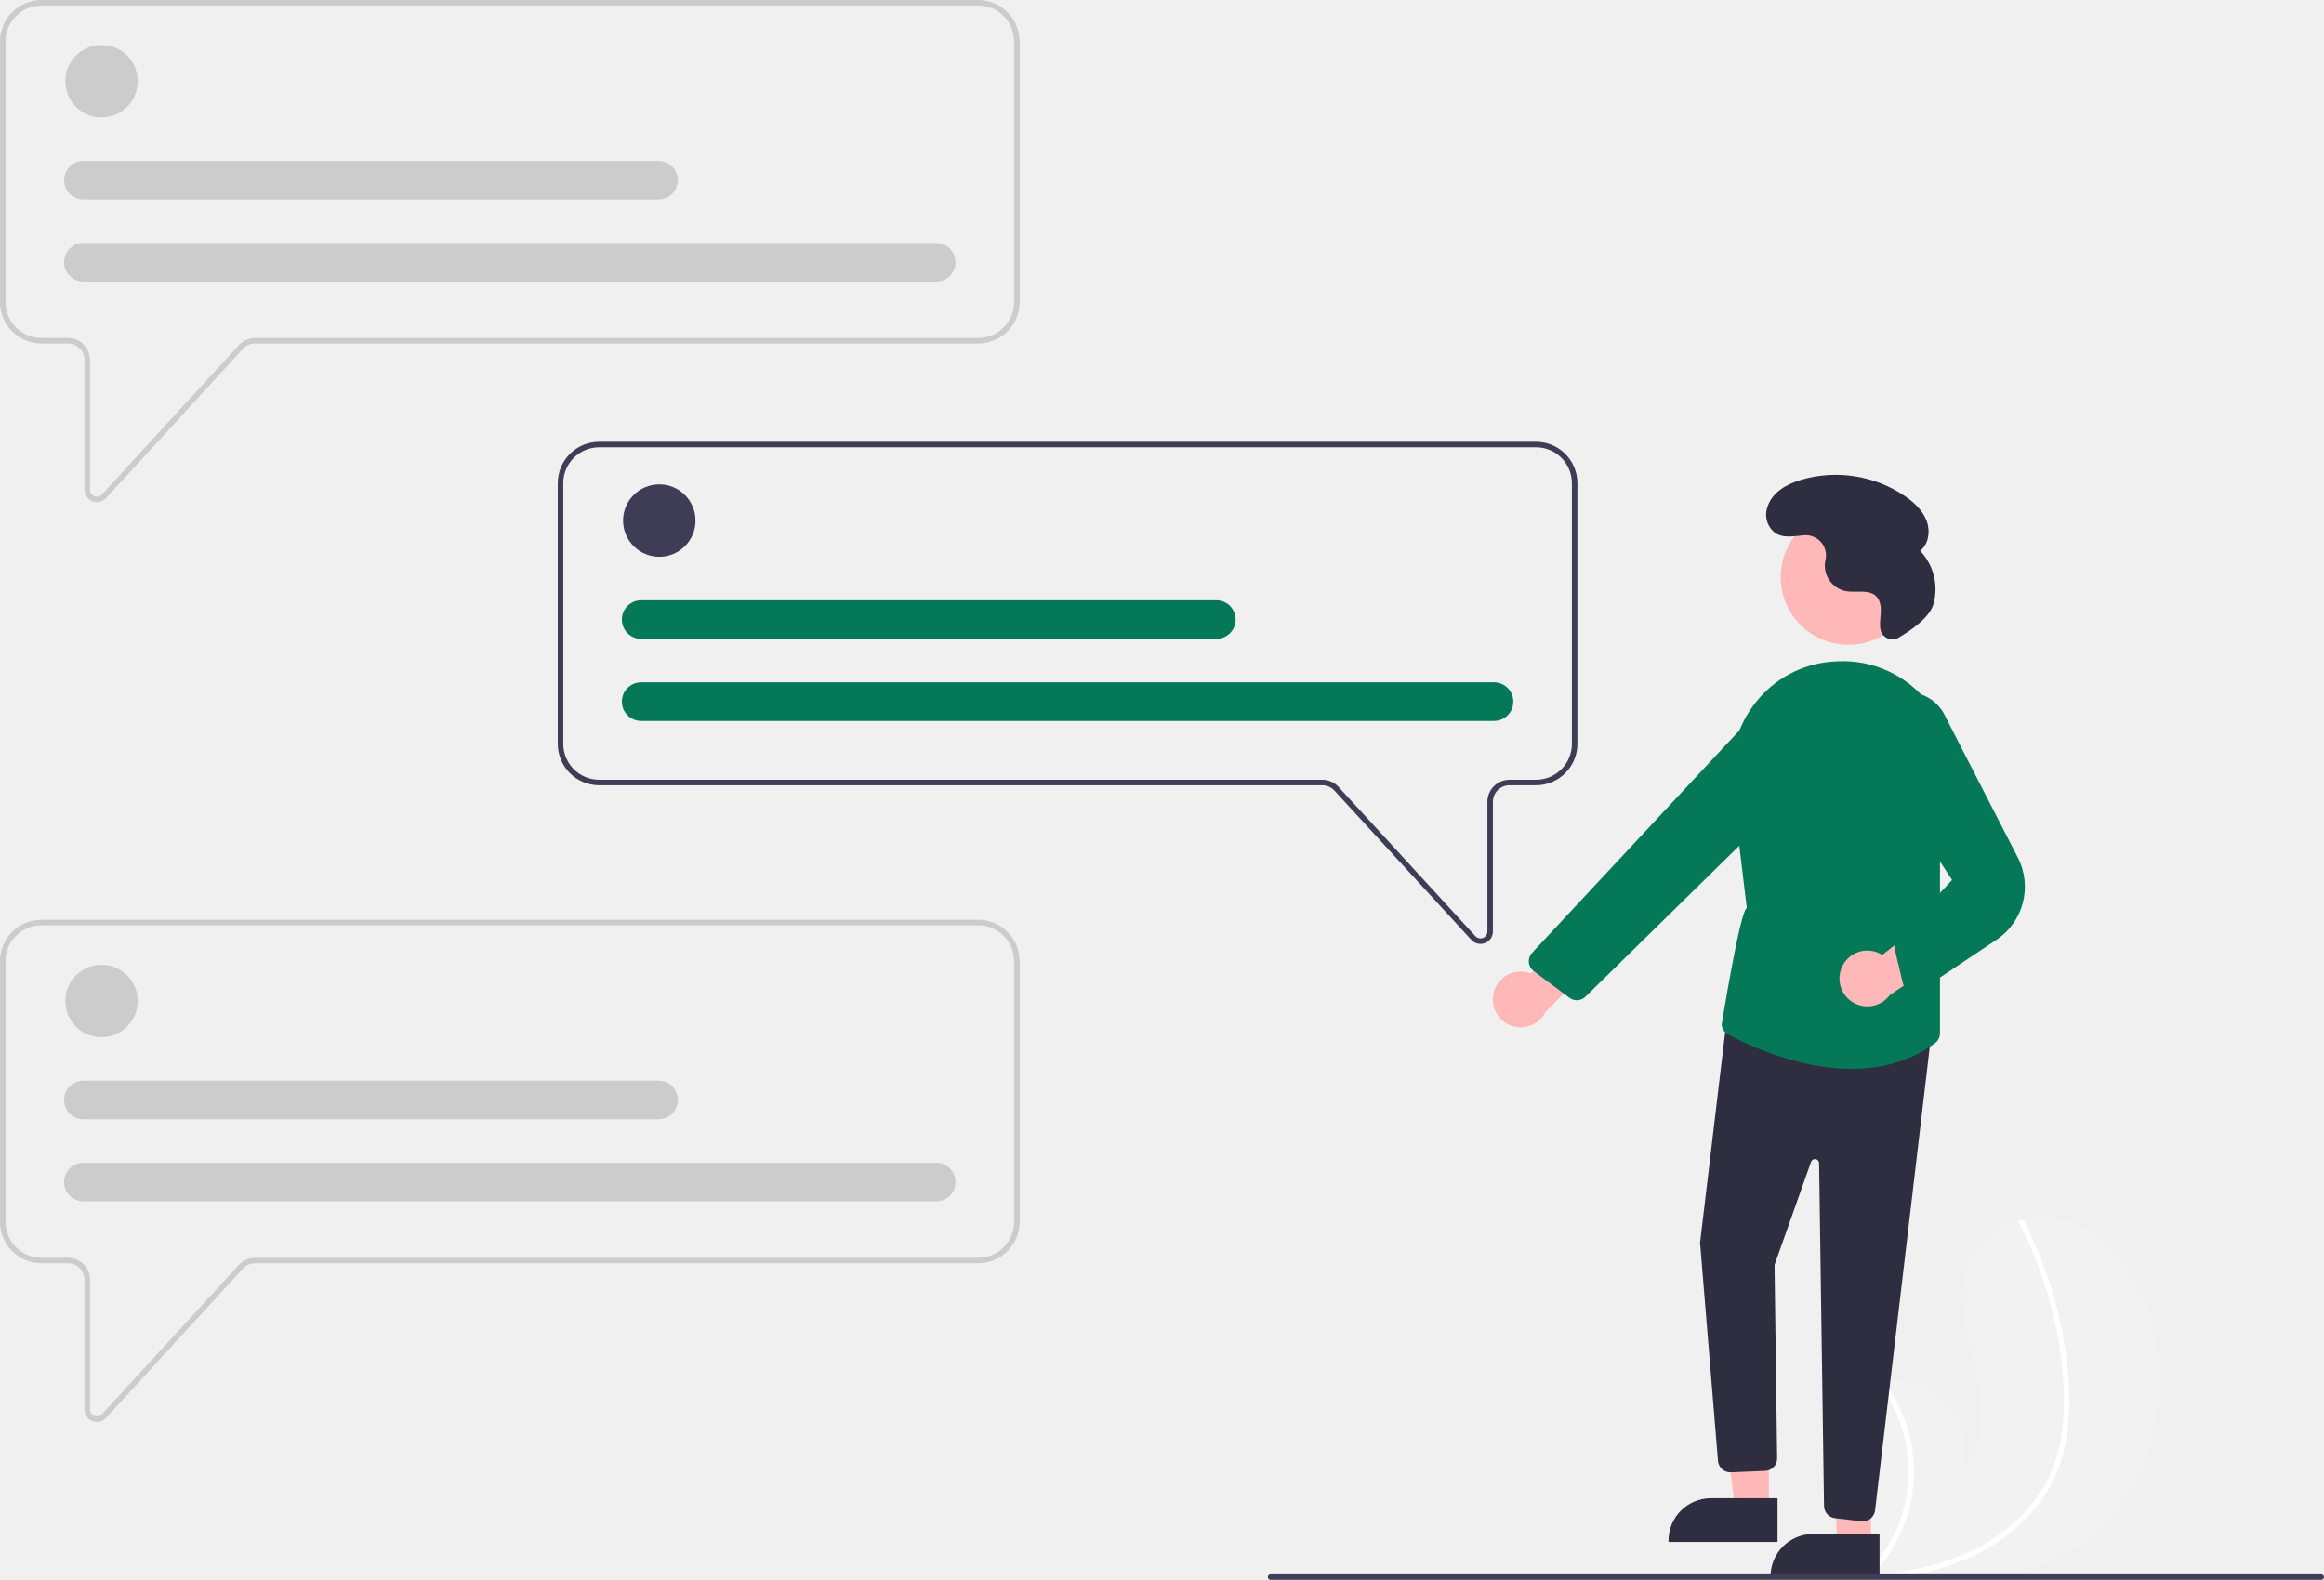
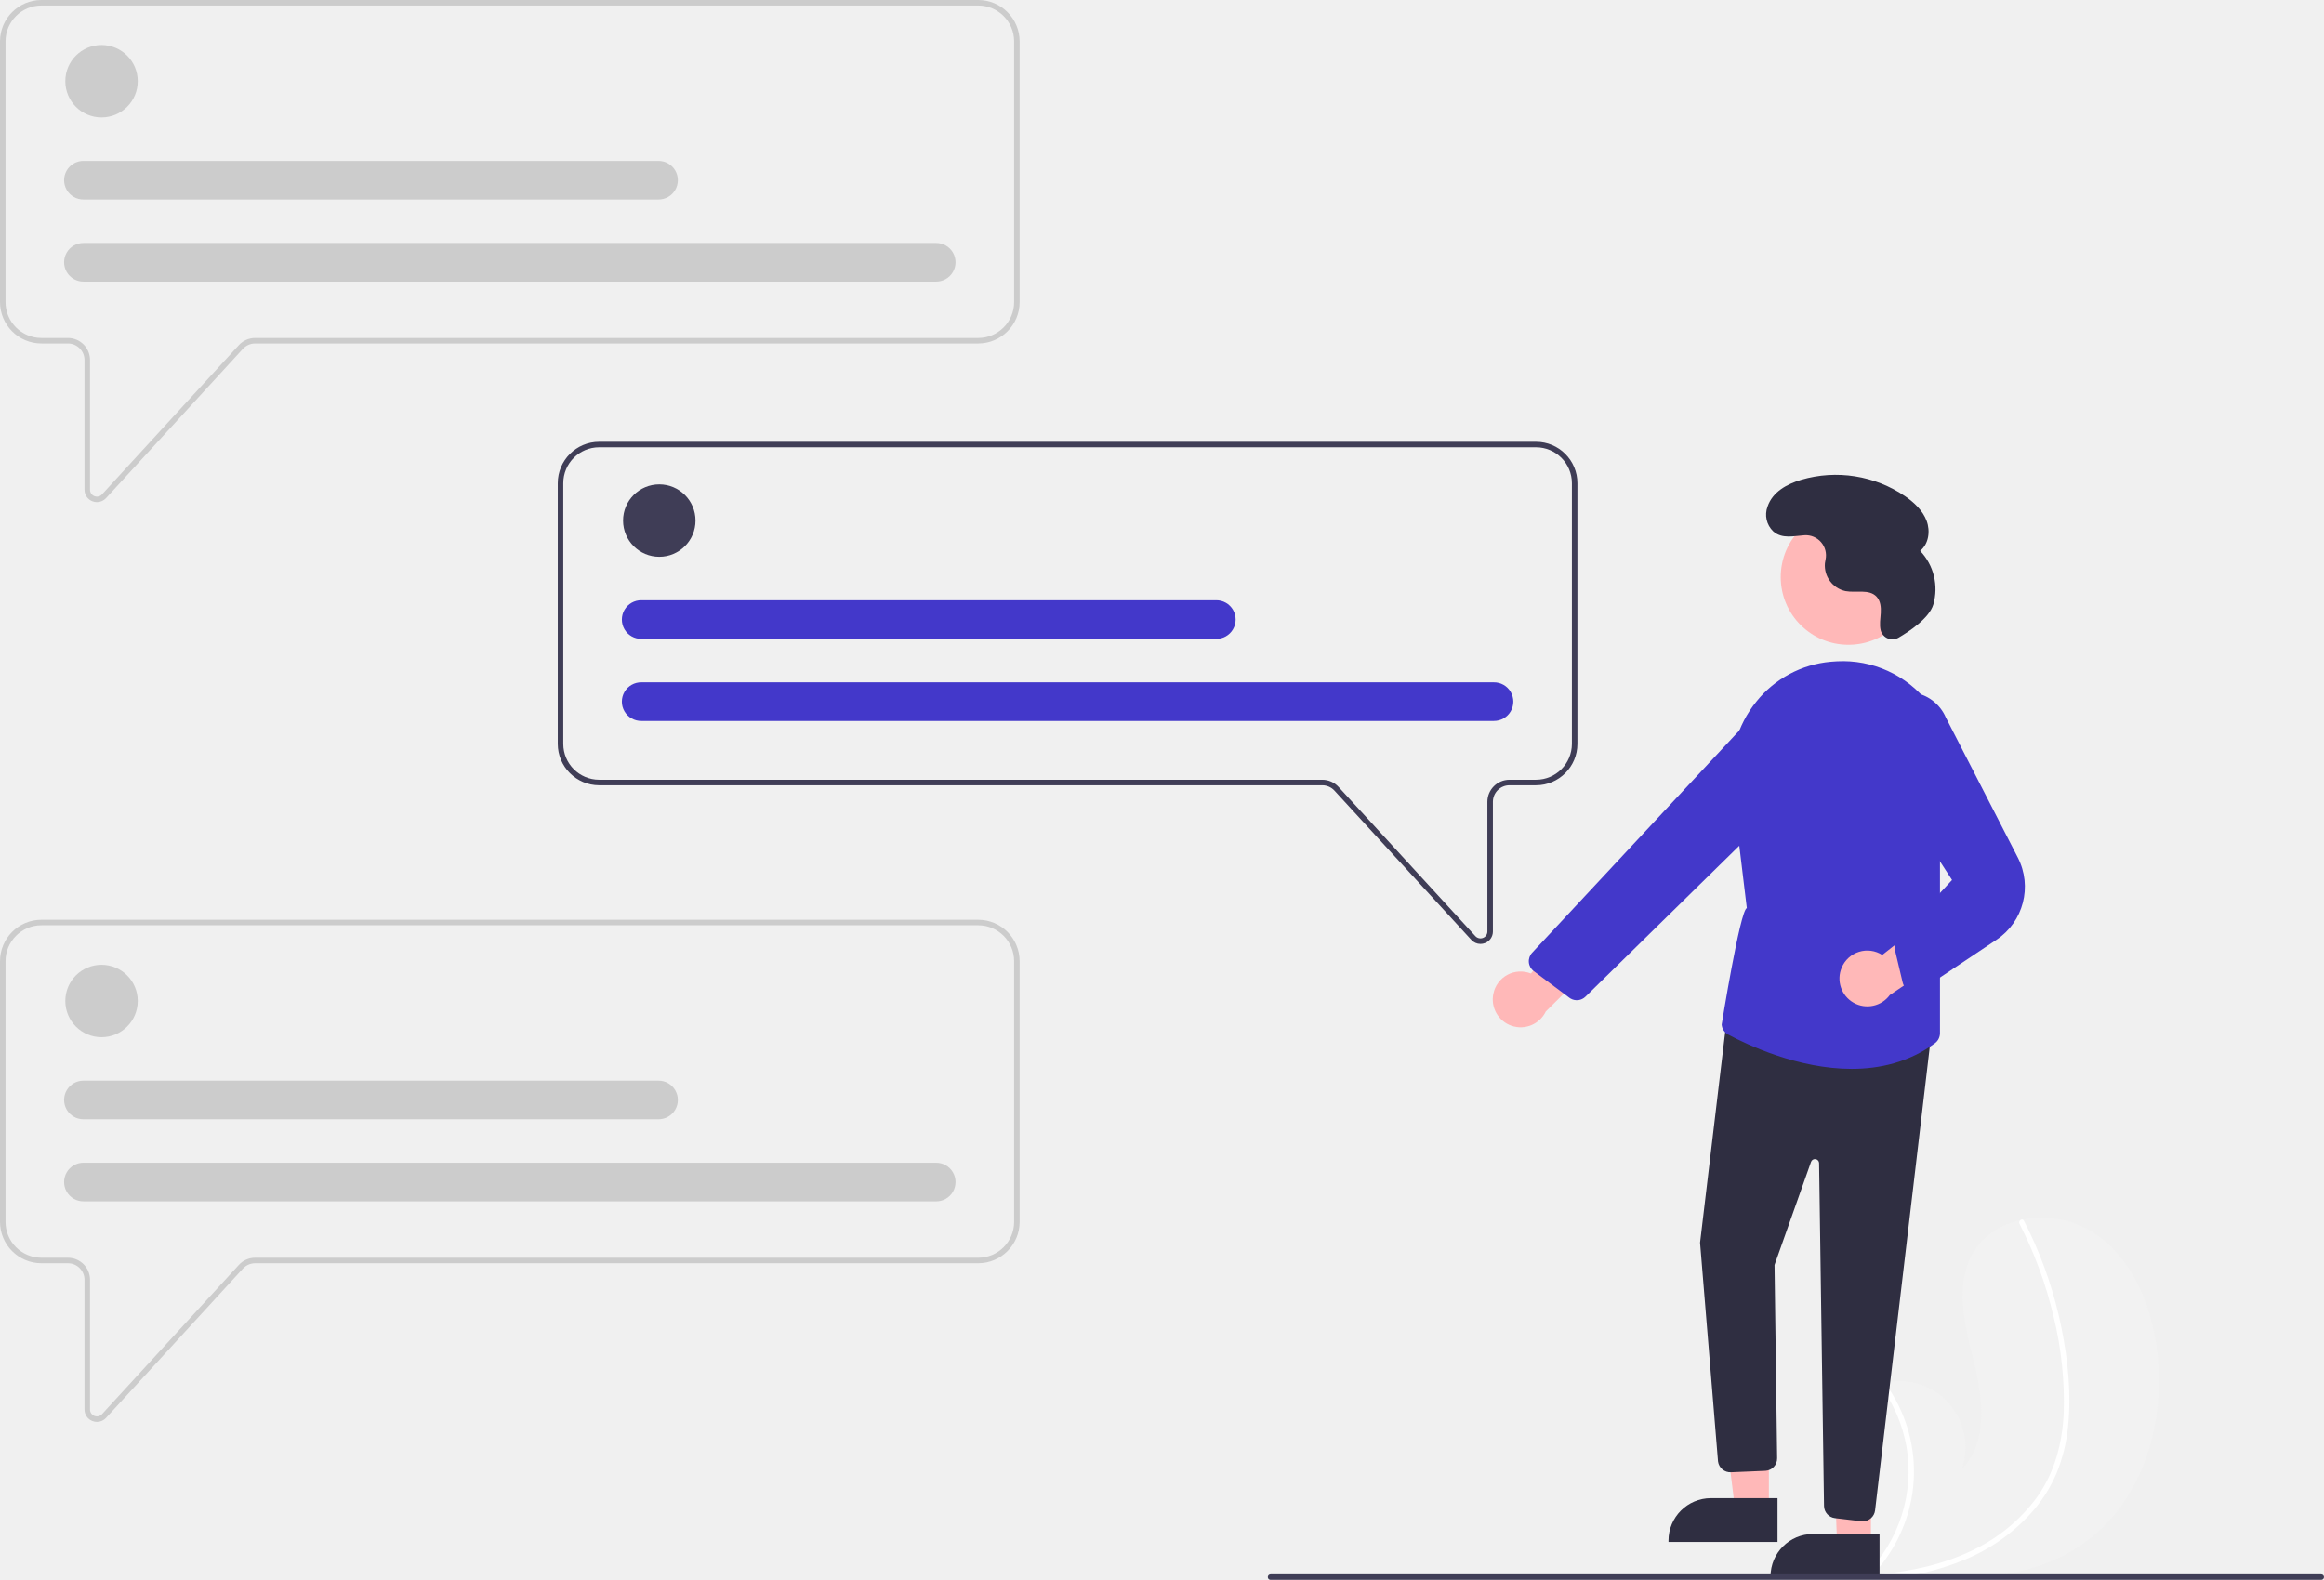
<svg xmlns="http://www.w3.org/2000/svg" id="b45f63df-5168-4845-a290-6bef6f58d6c3" data-name="Layer 1" width="842.73" height="573" viewBox="0 0 842.73 573">
  <path d="M934.654,722.905c-18.901,13.616-43.394,14.3-67.07,12.627-3.306-.233-6.589-.507-9.841-.802-.02-.005-.045-.003-.065-.008-.156-.015-.313-.03-.462-.039-.671-.063-1.343-.126-2.008-.189l.157.3.493.93c-.177-.311-.354-.616-.531-.927-.052-.093-.111-.186-.162-.28-6.133-10.673-12.217-21.738-13.768-33.926-1.604-12.65,2.904-26.974,14.037-33.192a22.467,22.467,0,0,1,4.61-1.931c.666-.202,1.341-.366,2.023-.512A24.081,24.081,0,0,1,890.07,696.26c9.439-9.679,7.678-25.381,4.422-38.504-3.262-13.123-7.212-27.725-.576-39.512,3.689-6.561,10.175-10.631,17.454-12.271.223-.048.446-.096.67-.138a35.144,35.144,0,0,1,25.249,4.424c13.919,8.771,21.068,25.401,23.388,41.692C964.416,678.167,956.143,707.423,934.654,722.905Z" transform="translate(-178.635 -163.5)" fill="#f2f2f2" />
  <path d="M928.552,680.882a59.742,59.742,0,0,1-4.123,16.835,51.875,51.875,0,0,1-8.054,13.156,66.465,66.465,0,0,1-25.531,18.409,95.659,95.659,0,0,1-23.26,6.25c-3.306-.233-6.589-.507-9.841-.802-.02-.005-.045-.003-.065-.008-.156-.015-.313-.03-.462-.039-.671-.063-1.343-.126-2.008-.189l.157.3.493.93c-.177-.311-.354-.616-.531-.927-.052-.093-.111-.186-.162-.28a52.878,52.878,0,0,0,14.82-46.256,53.331,53.331,0,0,0-9.94-22.792c.666-.202,1.341-.366,2.023-.512a55.293,55.293,0,0,1,5.044,8.354,54.18,54.18,0,0,1,4.674,33.706,55.393,55.393,0,0,1-14.034,27.629c.631-.044,1.269-.096,1.893-.153,11.818-1.001,23.613-3.542,34.332-8.746A61.833,61.833,0,0,0,917.138,706.74c6.492-8.953,9.353-19.723,9.844-30.669a129.429,129.429,0,0,0-3.674-35.039,147.068,147.068,0,0,0-12.358-33.663,1.057,1.057,0,0,1,.42-1.396.899.899,0,0,1,.67-.138.783.783,0,0,1,.517.443c.676,1.319,1.339,2.638,1.977,3.973a148.738,148.738,0,0,1,11.644,34.924C928.527,656.827,929.781,669.016,928.552,680.882Z" transform="translate(-178.635 -163.5)" fill="#fff" />
  <path d="M213.795,345.626a4.535,4.535,0,0,1-1.645-.311,4.475,4.475,0,0,1-2.87-4.196v-47.033a6.012,6.012,0,0,0-6.005-6.005h-9.631A15.026,15.026,0,0,1,178.635,273.072v-94.562A15.026,15.026,0,0,1,193.644,163.5H533.37a15.026,15.026,0,0,1,15.009,15.009v94.562a15.026,15.026,0,0,1-15.009,15.009H271.15a6.021,6.021,0,0,0-4.427,1.947l-49.622,54.133A4.476,4.476,0,0,1,213.795,345.626ZM193.644,165.5A13.024,13.024,0,0,0,180.635,178.509v94.562a13.024,13.024,0,0,0,13.009,13.009h9.631a8.014,8.014,0,0,1,8.005,8.005v47.033a2.503,2.503,0,0,0,4.347,1.691l49.622-54.133a8.026,8.026,0,0,1,5.901-2.596H533.37a13.024,13.024,0,0,0,13.009-13.009v-94.562A13.024,13.024,0,0,0,533.37,165.5Z" transform="translate(-178.635 -163.5)" fill="#ccc" />
  <circle cx="36.816" cy="29.456" r="13.134" fill="#ccc" />
  <path d="M518.047,265.63H208.967a7.005,7.005,0,1,1,0-14.009H518.047a7.005,7.005,0,1,1,0,14.009Z" transform="translate(-178.635 -163.5)" fill="#ccc" />
  <path d="M417.355,235.86H208.967a7.005,7.005,0,1,1,0-14.009H417.355a7.005,7.005,0,1,1,0,14.009Z" transform="translate(-178.635 -163.5)" fill="#ccc" />
  <path d="M213.795,679.222a4.535,4.535,0,0,1-1.645-.311,4.475,4.475,0,0,1-2.87-4.196v-47.033a6.012,6.012,0,0,0-6.005-6.005h-9.631A15.026,15.026,0,0,1,178.635,606.668v-94.562a15.026,15.026,0,0,1,15.009-15.009H533.37a15.026,15.026,0,0,1,15.009,15.009V606.668a15.026,15.026,0,0,1-15.009,15.009H271.15a6.021,6.021,0,0,0-4.427,1.947l-49.622,54.133A4.476,4.476,0,0,1,213.795,679.222Zm-20.151-180.126A13.024,13.024,0,0,0,180.635,512.105V606.668a13.024,13.024,0,0,0,13.009,13.009h9.631a8.014,8.014,0,0,1,8.005,8.005v47.033a2.503,2.503,0,0,0,4.347,1.691l49.622-54.133a8.026,8.026,0,0,1,5.901-2.596H533.37A13.024,13.024,0,0,0,546.379,606.668v-94.562a13.024,13.024,0,0,0-13.009-13.009Z" transform="translate(-178.635 -163.5)" fill="#ccc" />
  <path d="M715.478,505.857a4.475,4.475,0,0,1-3.307-1.464l-49.622-54.133a6.02,6.02,0,0,0-4.426-1.947H395.903a15.026,15.026,0,0,1-15.009-15.009v-94.562a15.026,15.026,0,0,1,15.009-15.009H735.629a15.026,15.026,0,0,1,15.009,15.009v94.562a15.026,15.026,0,0,1-15.009,15.009h-9.631a6.012,6.012,0,0,0-6.005,6.005v47.033a4.474,4.474,0,0,1-2.87,4.196A4.526,4.526,0,0,1,715.478,505.857Zm-319.575-180.126a13.024,13.024,0,0,0-13.009,13.009v94.562a13.024,13.024,0,0,0,13.009,13.009H658.123a8.024,8.024,0,0,1,5.9,2.596l49.622,54.133a2.503,2.503,0,0,0,4.347-1.691V454.317a8.014,8.014,0,0,1,8.005-8.005h9.631a13.024,13.024,0,0,0,13.009-13.009v-94.562a13.024,13.024,0,0,0-13.009-13.009Z" transform="translate(-178.635 -163.5)" fill="#3f3d56" />
  <circle cx="36.816" cy="363.053" r="13.134" fill="#ccc" />
  <path d="M518.047,599.226H208.967a7.005,7.005,0,1,1,0-14.009H518.047a7.005,7.005,0,1,1,0,14.009Z" transform="translate(-178.635 -163.5)" fill="#ccc" />
  <path d="M417.355,569.456H208.967a7.005,7.005,0,1,1,0-14.009H417.355a7.005,7.005,0,1,1,0,14.009Z" transform="translate(-178.635 -163.5)" fill="#ccc" />
  <circle cx="239.075" cy="188.812" r="13.134" fill="#3f3d56" />
-   <path d="M720.306,424.985H411.226a7.005,7.005,0,1,1,0-14.009H720.306a7.005,7.005,0,1,1,0,14.009Z" transform="translate(-178.635 -163.5)" fill="#047857" />
-   <path d="M619.614,395.215H411.226a7.005,7.005,0,1,1,0-14.009H619.614a7.005,7.005,0,1,1,0,14.009Z" transform="translate(-178.635 -163.5)" fill="#047857" />
+   <path d="M720.306,424.985H411.226a7.005,7.005,0,1,1,0-14.009H720.306a7.005,7.005,0,1,1,0,14.009Z" transform="translate(-178.635 -163.5)" fill="#4338ca" />
+   <path d="M619.614,395.215H411.226a7.005,7.005,0,1,1,0-14.009H619.614a7.005,7.005,0,1,1,0,14.009Z" transform="translate(-178.635 -163.5)" fill="#4338ca" />
  <path d="M720.171,523.859a10.056,10.056,0,0,1,13.594-7.277l23.459-26.956,4.983,17.889-23.041,22.856a10.11,10.11,0,0,1-18.995-6.511Z" transform="translate(-178.635 -163.5)" fill="#ffb8b8" />
  <circle cx="670.29" cy="209.301" r="24.561" fill="#ffb8b8" />
  <polygon points="641.436 547.373 629.177 547.372 623.344 500.084 641.439 500.085 641.436 547.373" fill="#ffb8b8" />
  <path d="M823.198,722.757l-39.531-.001v-.5a15.386,15.386,0,0,1,15.386-15.386h.001l24.144.001Z" transform="translate(-178.635 -163.5)" fill="#2f2e41" />
  <polygon points="678.436 560.373 666.177 560.372 664.479 514.214 678.439 513.085 678.436 560.373" fill="#ffb8b8" />
  <path d="M860.198,735.757l-39.531-.001v-.5a15.386,15.386,0,0,1,15.386-15.386h.001l24.144.001Z" transform="translate(-178.635 -163.5)" fill="#2f2e41" />
  <path d="M853.584,715.243l-9.547-1.124a4.512,4.512,0,0,1-3.974-4.404l-1.789-124.339a1.5,1.5,0,0,0-2.914-.479L822.115,622.297l.947,70.102a4.498,4.498,0,0,1-4.229,4.553l-12.464.529a4.527,4.527,0,0,1-4.744-3.925l-6.51-79.301-.004-.05,9.877-82.819,74.183,5.367L858.579,711.302a4.507,4.507,0,0,1-4.466,3.973A4.4,4.4,0,0,1,853.584,715.243Z" transform="translate(-178.635 -163.5)" fill="#2f2e41" />
-   <path d="M805.306,538.728a4.473,4.473,0,0,1-2.355-3.618s6.671-41.484,9.115-42.263l-5.349-44.363a40.909,40.909,0,0,1,8.781-30.49A39.013,39.013,0,0,1,842.53,403.511q1.121-.101,2.23-.154a39.369,39.369,0,0,1,33.134,15.082,40.12,40.12,0,0,1,7.219,36.406l-3,10.439v72.956a4.555,4.555,0,0,1-1.862,3.653c-9.341,6.855-19.897,9.279-30.156,9.279C830.686,551.173,812.34,542.493,805.306,538.728Z" transform="translate(-178.635 -163.5)" fill="#047857" />
-   <path d="M747.716,525.377,734.814,515.729a4.499,4.499,0,0,1-.597-6.672l76.863-82.474A15.053,15.053,0,0,1,830.601,424.507l0.0 0a14.978,14.978,0,0,1,1.925,22.976L753.563,524.985a4.472,4.472,0,0,1-5.362.709A4.621,4.621,0,0,1,747.716,525.377Z" transform="translate(-178.635 -163.5)" fill="#047857" />
+   <path d="M805.306,538.728a4.473,4.473,0,0,1-2.355-3.618s6.671-41.484,9.115-42.263l-5.349-44.363a40.909,40.909,0,0,1,8.781-30.49A39.013,39.013,0,0,1,842.53,403.511q1.121-.101,2.23-.154a39.369,39.369,0,0,1,33.134,15.082,40.12,40.12,0,0,1,7.219,36.406l-3,10.439v72.956a4.555,4.555,0,0,1-1.862,3.653c-9.341,6.855-19.897,9.279-30.156,9.279C830.686,551.173,812.34,542.493,805.306,538.728Z" transform="translate(-178.635 -163.5)" fill="#4338ca" />
+   <path d="M747.716,525.377,734.814,515.729a4.499,4.499,0,0,1-.597-6.672l76.863-82.474A15.053,15.053,0,0,1,830.601,424.507l0.0 0a14.978,14.978,0,0,1,1.925,22.976L753.563,524.985a4.472,4.472,0,0,1-5.362.709A4.621,4.621,0,0,1,747.716,525.377Z" transform="translate(-178.635 -163.5)" fill="#4338ca" />
  <path d="M846.465,514.457A10.056,10.056,0,0,1,861.18,509.85l28.086-22.094,1.55,18.505L863.907,524.405a10.11,10.11,0,0,1-17.442-9.948Z" transform="translate(-178.635 -163.5)" fill="#ffb8b8" />
-   <path d="M871.604,523.082a4.464,4.464,0,0,1-3.023-3.249l-2.837-11.916a4.437,4.437,0,0,1,1.65-4.612l19.089-20.645-28.079-43.296a15.248,15.248,0,0,1-.462-18.626,15.242,15.242,0,0,1,26.295,2.994l26.104,50.811a23.118,23.118,0,0,1-7.721,29.795L875.944,522.158a4.461,4.461,0,0,1-2.97,1.137A4.549,4.549,0,0,1,871.604,523.082Z" transform="translate(-178.635 -163.5)" fill="#047857" />
+   <path d="M871.604,523.082a4.464,4.464,0,0,1-3.023-3.249l-2.837-11.916a4.437,4.437,0,0,1,1.65-4.612l19.089-20.645-28.079-43.296a15.248,15.248,0,0,1-.462-18.626,15.242,15.242,0,0,1,26.295,2.994l26.104,50.811a23.118,23.118,0,0,1-7.721,29.795L875.944,522.158a4.461,4.461,0,0,1-2.97,1.137A4.549,4.549,0,0,1,871.604,523.082Z" transform="translate(-178.635 -163.5)" fill="#4338ca" />
  <path d="M867.125,394.758a4.398,4.398,0,0,1-6.493-2.565l-.015-.061c-.5-2.044-.105-4.182.024-6.282s-.089-4.405-1.527-5.941c-2.681-2.863-7.414-1.312-11.271-2.019a9.511,9.511,0,0,1-7.453-10.117c.053-.437.136-.874.23-1.311a7.325,7.325,0,0,0-7.651-8.83c-3.893.244-8.091,1.446-11.329-1.421a8.351,8.351,0,0,1-2.053-8.992c1.812-5.321,6.997-8.129,12.135-9.685a44.588,44.588,0,0,1,37.826,5.999c3.263,2.274,6.314,5.136,7.719,8.856s.762,8.427-2.349,10.904a20.123,20.123,0,0,1,4.765,19.521C878.167,387.794,870.829,392.6,867.125,394.758Z" transform="translate(-178.635 -163.5)" fill="#2f2e41" />
  <path d="M1021.365,735.5a1.003,1.003,0,0,1-1,1h-381a1,1,0,0,1,0-2h381A1.003,1.003,0,0,1,1021.365,735.5Z" transform="translate(-178.635 -163.5)" fill="#3f3d56" />
</svg>
